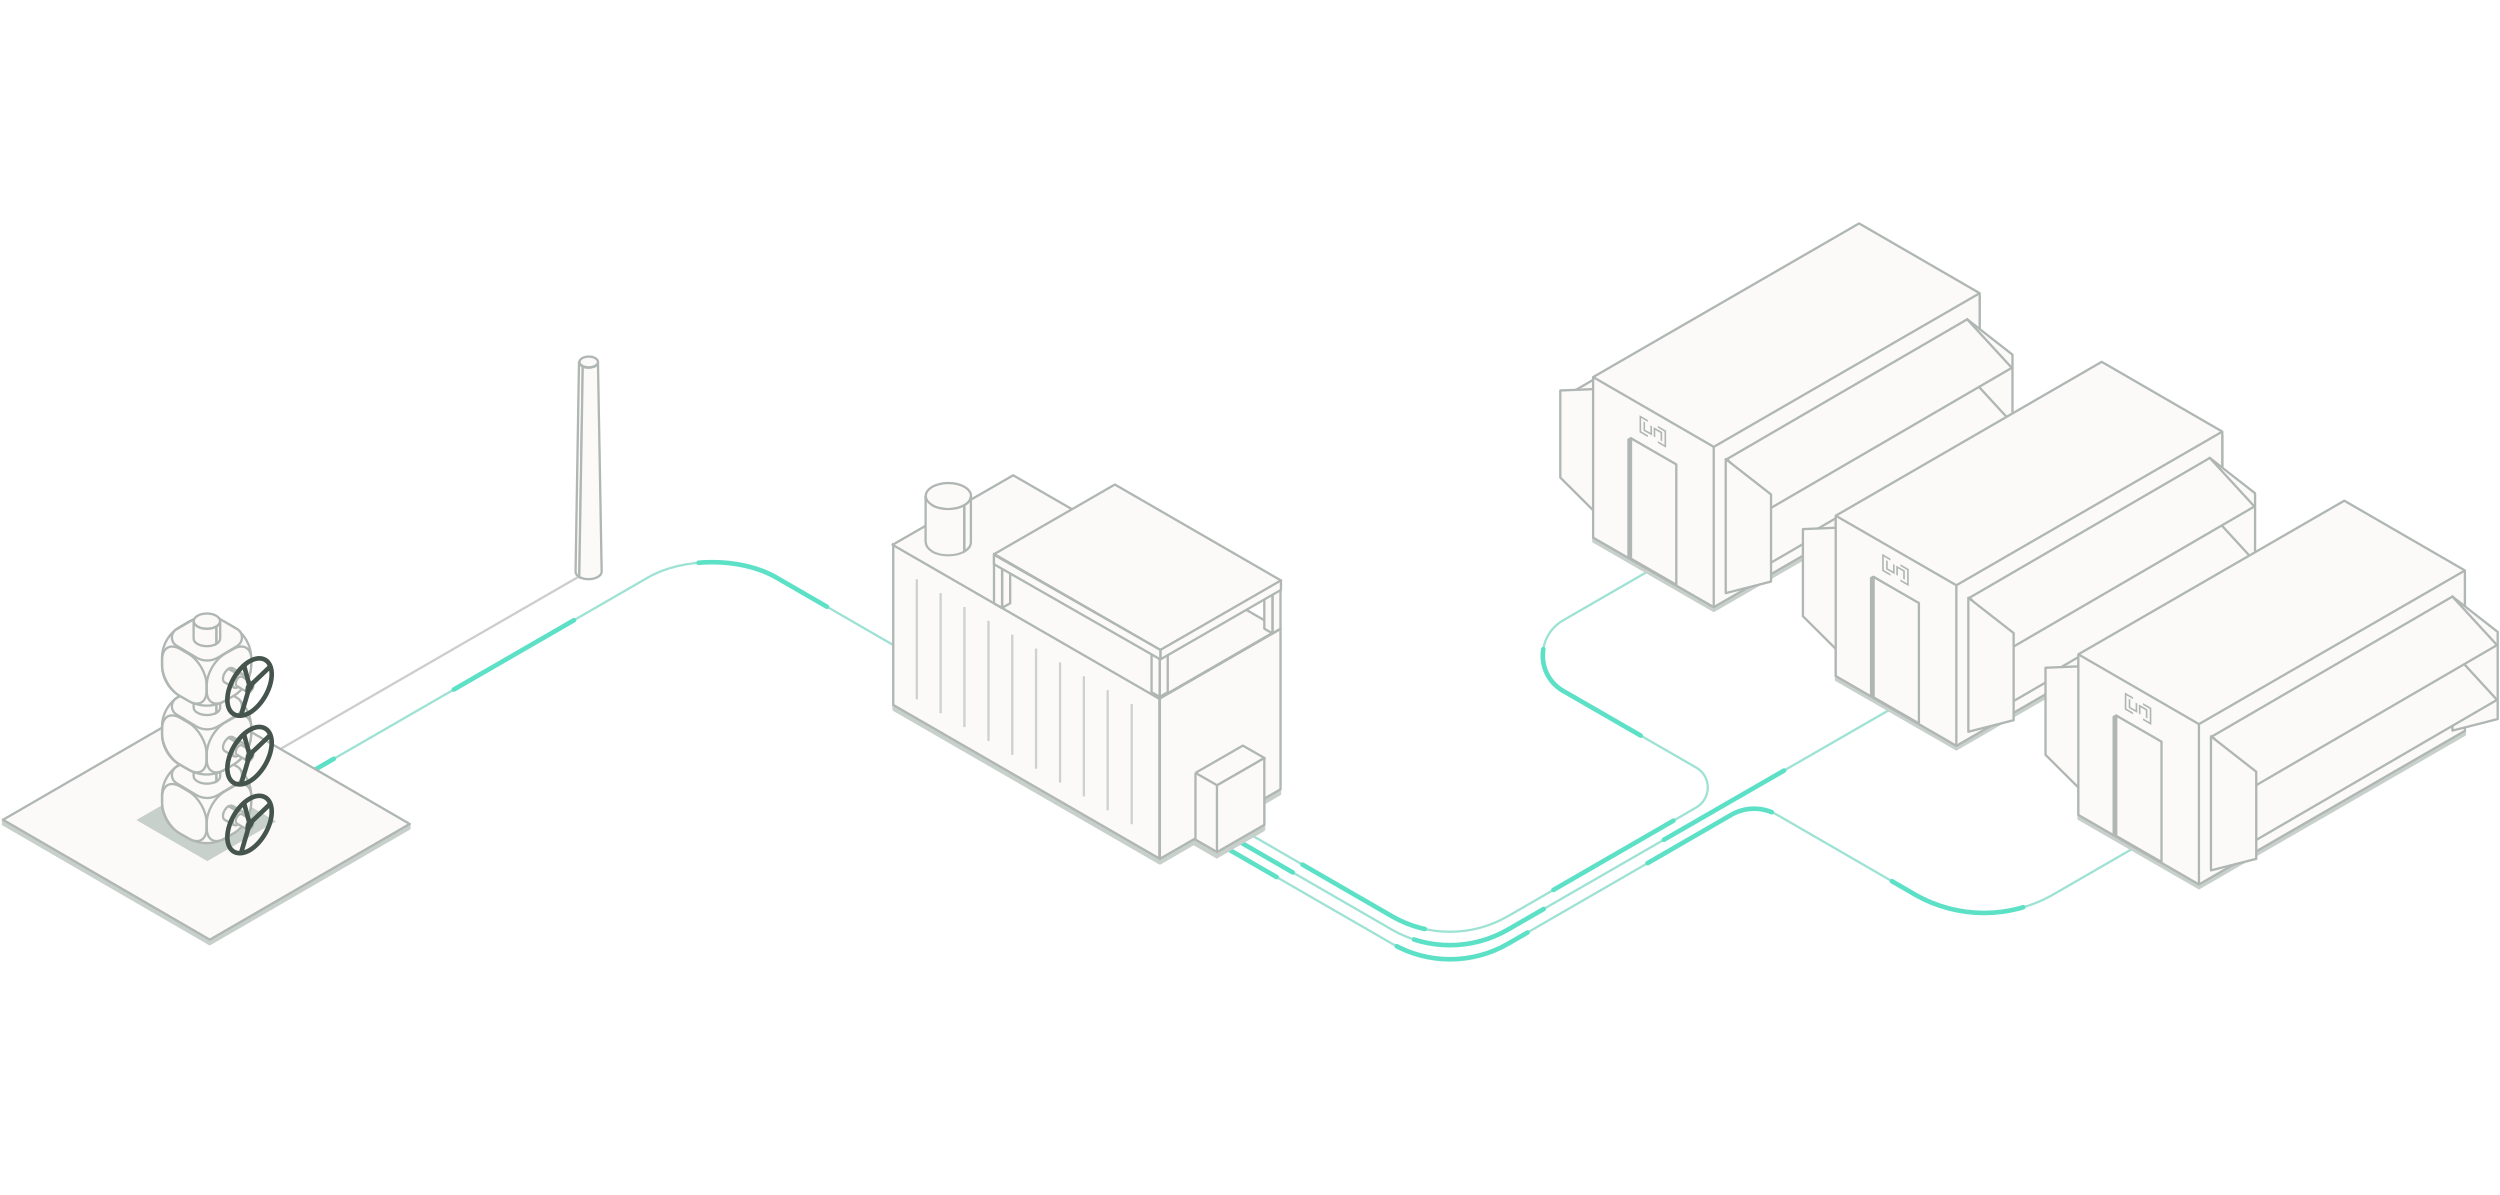
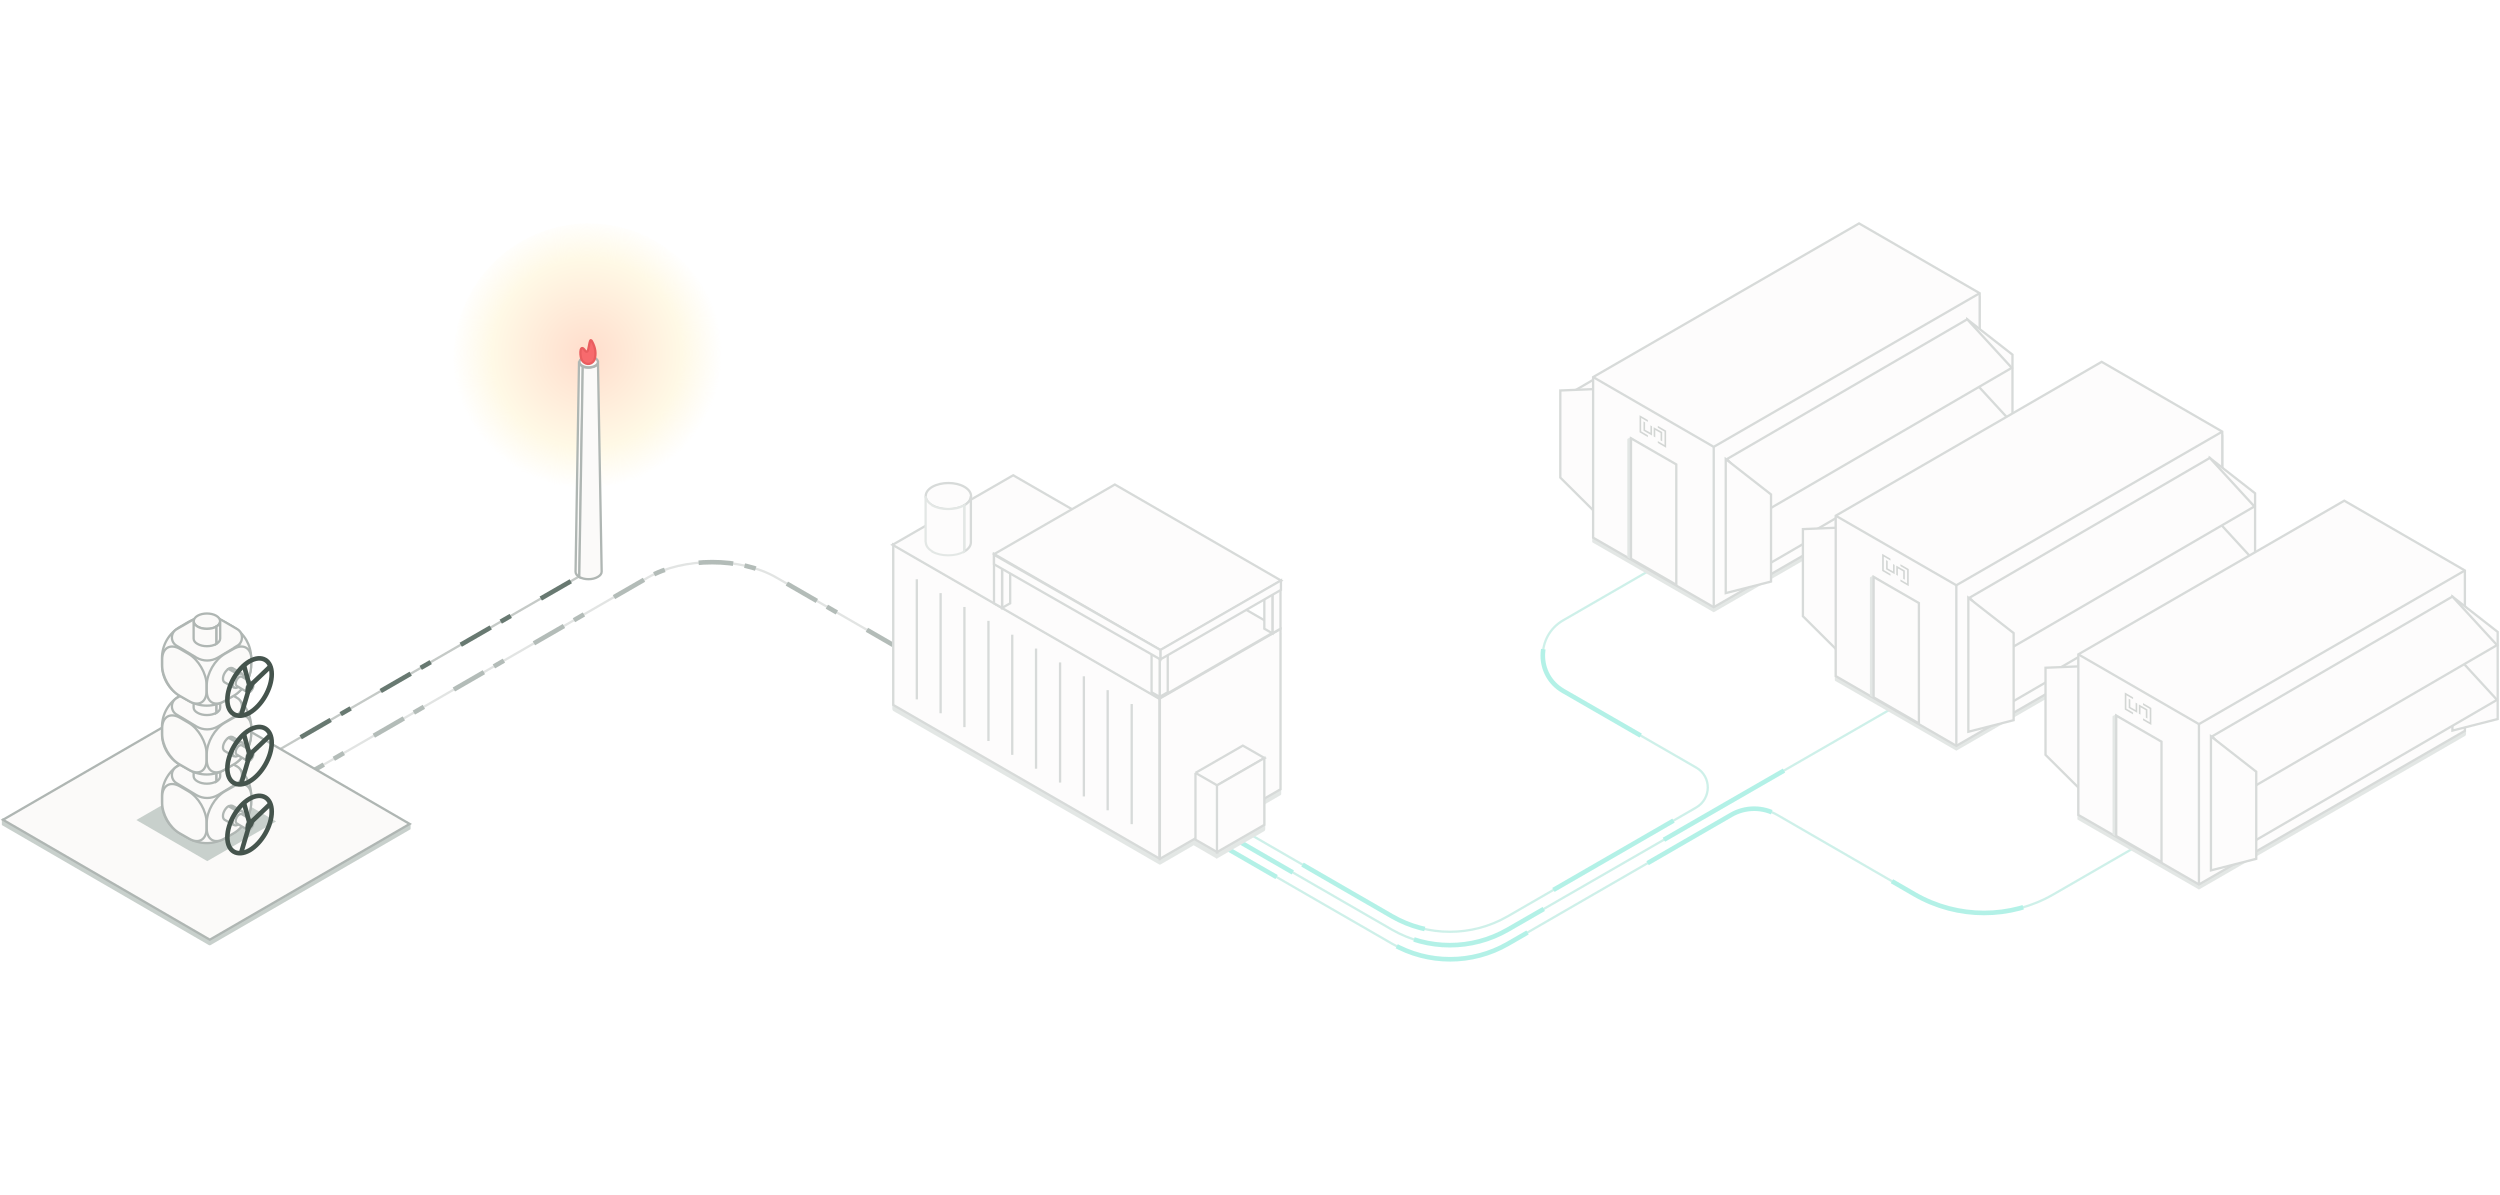
- <svg xmlns="http://www.w3.org/2000/svg" id="Layer_1" version="1.1" viewBox="0 0 1082 517">
+ <svg xmlns="http://www.w3.org/2000/svg" version="1.1" viewBox="0 0 1082 517">
  <defs>
    <style>
-       .st0, .st1, .st2, .st3, .st4, .st5, .st2, .st7, .st8 {
+       .st0, .gas, .energy, .st3, .st4, .st7, .valvula {
        fill: none;
      }

      .st0, .st3, .st4, .st9, .st10, .st11 {
        stroke: #afb6b3;
      }

-       .st12 {
+       .st1, .st15, .logo, .st2, .st10 {
+         fill-rule: evenodd;
+       }
+ 
+       .logo {
+         fill: #A7ADAA;
+       }
+ 
+       .st17, .st13 {
+         fill: #c8d0cc;
+       }
+ 
+       .st15, .st9, .st10, .st11 {
+         fill: #fbfaf9;
+       }
+ 
+       .st3 {
+         stroke-width: 1px;
+       }
+ 
+       .valvula {
+         stroke: #45544d;
+         stroke-width: 2px;
+       }
+ 
+       
+       .fire {
        fill: #f76a6d;
        stroke: #e95d5f;
      }
- 
-       .st13 {
-         fill: #c8d0cc;
-       }
- 
-       .st14 {
+       .fire-glow {
        fill: url(#radial-gradient);
-         fill-opacity: 0;
-       }
- 
-       .line {
-         stroke:#9ee2d4;
+         animation: glow 1s ease-in-out infinite;
+       }
+ 
+       
+       .gas-line {
+         stroke:#C5CAC7;
        fill: none;
      }
- 
-       .st1 {
-         stroke: #5ce0c6;
-         animation: dashreverse 2s linear infinite;
-       }
- 
-       .st2 {
-         stroke: #5ce0c6;
-         animation: dash 2s linear infinite;
-       }
- 
-       .st1, .st2 {
+       .gas {
+         stroke:#687971;
+         stroke-dasharray: 15 5 5 15;
+         stroke-width: 2px;
+         animation: dash 3s linear infinite;
+       }
+ 
+       
+       .energy-line {
+         stroke: #9ee2d4;
+         fill: none;
+       }
+       .energy {
+         stroke: #67E4CF;
        stroke-dasharray: 60;
        stroke-width: 2px;
-       }
- 
-       .st1, .st2, .st7 {
-         stroke-linecap: round;
-       }
- 
-       .st1, .st15, .st16, .st2, .st10 {
-         fill-rule: evenodd;
-       }
- 
-       .st17, .st16 {
-         fill: #afb6b3;
-       }
- 
-       .st3 {
-         stroke-width: 1px;
-       }
- 
-       .st3, .st5 {
-         stroke-miterlimit: 4;
-         stroke-opacity: .6;
-       }
- 
-       .st4, .st9, .st10 {
-         stroke-linejoin: round;
-       }
- 
-       .st5 {
-         stroke:#ababab;
-       }
- 
-       .st15, .st9, .st10, .st11 {
-         fill: #fbfaf9;
-       }
- 
-       .st7 {
-         stroke: url(#linear-gradient);
-         stroke-dasharray: 60;
-         stroke-width: 4px;
-       }
- 
-       .st8 {
-         stroke: #45544d;
-         stroke-width: 2px;
-       }
- 
-       @keyframes dash {
-             to {
-                 stroke-dashoffset: -120;
-             }
-         }
- 
-       @keyframes dashreverse {
-           to {
-               stroke-dashoffset: 120;
-           }
-       }
+         animation: dash 2s linear infinite;
+       }
+       .energy.reverse {
+         
+         animation: dashreverse 2s linear infinite;
+       }
+ 
+       .energy, .gas {
+         transition: opacity 0.5s ease;
+       }
+ 
+       @keyframes dash { to { stroke-dashoffset: -120; } }
+       @keyframes dashreverse { to { stroke-dashoffset: 120; } }
+ 
+       @keyframes glow {
+         0% { opacity: 1; }
+         50% { opacity: .8; }
+         100% { opacity: .9; }
+       }
+         
    </style>
    <radialGradient id="radial-gradient" cx="-138.9" cy="645.4" fx="-138.9" fy="645.4" r="1" gradientTransform="translate(-37501.8 8278.7) rotate(90) scale(58.5 -58.5)" gradientUnits="userSpaceOnUse">
      <stop offset="0" stop-color="#fdc" />
      <stop offset=".7" stop-color="#fff9e6" />
      <stop offset="1" stop-color="#fff9e6" stop-opacity="0" />
    </radialGradient>
  </defs>
-   <g>
-     <path class="st5" d="M95.5,339.1l107.8-62.3,53.9-31.1" />
-     <path class="st7" d="M95.5,339.1l107.8-62.3,53.9-31.1" />
-     <circle class="st14" cx="254.8" cy="155.2" r="58.5" />
+   <g id="anforcha" opacity="1">
+     <path class="gas-line" d="M95.5,339.1l107.8-62.3,53.9-31.1" />
+     <path class="gas" d="M95.5,339.1l107.8-62.3,53.9-31.1" />
+     <circle class="fire-glow" cx="254.8" cy="155.2" r="58.5" />
    <g>
      <path class="st11" d="M250.6,156.4c0,.9.6,1.7,1.7,2.3l-1.5,91.1c-1-.6-1.7-1.4-1.7-2.3l1.5-91.1Z" />
      <path class="st11" d="M258.8,156.7l1.6,90.7c0,.9-.6,1.7-1.7,2.3-2.2,1.3-5.8,1.3-8,0l1.5-91c.5.5,6.5,1.1,6.5-2Z" />
      <path class="st11" d="M257.6,158.3c-1.6.9-4.1.9-5.6,0-1.6-.9-1.6-2.4,0-3.3,1.6-.9,4.1-.9,5.6,0,1.6.9,1.6,2.4,0,3.3Z" />
+       <path class="fire" d="M257.2,155.9c-1.4,2.3-4.1,2.1-5.5-.2-1-3-.5-7,1.5-4,2,3,1.5-6.7,3-4,1.5,2.7,2,5.5,1,8.2Z" />
    </g>
  </g>
-   <g>
-     <path class="line" d="M92.5,358.4l188-108.5c15.3-8.8,40.1-8.8,55.4,0l79.5,45.9" />
-     <path class="st2" d="M92.5,358.4l188-108.5c15.3-8.8,40.1-8.8,55.4,0l79.5,45.9" />
-     <g>
-       <path class="line" d="M459.8,314.2l142.7,82.4c15.5,8.9,34.5,8.9,50,0l81.6-47.1c6.7-3.9,6.7-13.5,0-17.3l-57.6-33.2c-11.7-6.8-11.7-23.7,0-30.5l95.2-55" />
-       <path class="st2" d="M459.8,314.2l142.7,82.4c15.5,8.9,34.5,8.9,50,0l81.6-47.1c6.7-3.9,6.7-13.5,0-17.3l-57.6-33.2c-11.7-6.8-11.7-23.7,0-30.5l95.2-55" />
-       <path class="line" d="M980.3,334.2l-91.6,52.9c-18.6,10.7-41.4,10.7-60,0l-59.5-34.4c-6.2-3.6-13.8-3.6-20,0l-96.6,55.8c-15.5,8.9-34.5,8.9-50,0l-142.8-82.4" />
-       <path class="st1" d="M980.3,334.2l-91.6,52.9c-18.6,10.7-41.4,10.7-60,0l-59.5-34.4c-6.2-3.6-13.8-3.6-20,0l-96.6,55.8c-15.5,8.9-34.5,8.9-50,0l-142.8-82.4" />
-       <path class="line" d="M876.1,273.6l-223.6,128.8c-15.5,8.9-34.5,8.9-50,0l-142.8-82.4" />
-       <path class="st1" d="M876.1,273.6l-223.6,128.8c-15.5,8.9-34.5,8.9-50,0l-142.8-82.4" />
+   <g id="unblock" opacity="0.5">
+     <path class="gas-line" d="M92.5,358.4l188-108.5c15.3-8.8,40.1-8.8,55.4,0l79.5,45.9" />
+     <path class="gas" d="M92.5,358.4l188-108.5c15.3-8.8,40.1-8.8,55.4,0l79.5,45.9" />
+     <g>
+       <path class="energy-line" d="M459.8,314.2l142.7,82.4c15.5,8.9,34.5,8.9,50,0l81.6-47.1c6.7-3.9,6.7-13.5,0-17.3l-57.6-33.2c-11.7-6.8-11.7-23.7,0-30.5l95.2-55" />
+       <path class="energy" d="M459.8,314.2l142.7,82.4c15.5,8.9,34.5,8.9,50,0l81.6-47.1c6.7-3.9,6.7-13.5,0-17.3l-57.6-33.2c-11.7-6.8-11.7-23.7,0-30.5l95.2-55" />
+       <path class="energy-line" d="M980.3,334.2l-91.6,52.9c-18.6,10.7-41.4,10.7-60,0l-59.5-34.4c-6.2-3.6-13.8-3.6-20,0l-96.6,55.8c-15.5,8.9-34.5,8.9-50,0l-142.8-82.4" />
+       <path class="energy reverse" d="M980.3,334.2l-91.6,52.9c-18.6,10.7-41.4,10.7-60,0l-59.5-34.4c-6.2-3.6-13.8-3.6-20,0l-96.6,55.8c-15.5,8.9-34.5,8.9-50,0l-142.8-82.4" />
+       <path class="energy-line" d="M876.1,273.6l-223.6,128.8c-15.5,8.9-34.5,8.9-50,0l-142.8-82.4" />
+       <path class="energy reverse" d="M876.1,273.6l-223.6,128.8c-15.5,8.9-34.5,8.9-50,0l-142.8-82.4" />
    </g>
    <g>
      <path class="st13" d="M386.6,237.2c-.2-.1-.4,0-.4.2h0v69.5c0,.3.2.6.4.8l115.2,66.5c0,0,.2,0,.2,0,0,0,.1,0,.2,0h0s14.5-8.4,14.5-8.4c0,0,0,.1.2.2l9.3,5.4c0,.2.2.3.4.2h0c0,0,.2,0,.2,0s.1-.1.2-.2l20.2-11.7c.2-.1.4-.5.4-.8v-10.9l6.7-3.9c.1,0,.2-.2.2-.4h0v-69.5c0-.2,0-.3-.2-.4-.2,0-.3,0-.5,0l-52.1,30.1s0,0,0,0h0c0,0-115.2-66.6-115.2-66.6Z" />
      <polygon class="st11" points="386.6 235.7 501.8 302.2 501.8 371.6 386.6 305.1 386.6 235.7" />
      <path class="st10" d="M554.2,272.2v69.4l-52.2,30.1v-69.4l52.2-30.1Z" />
      <path class="st10" d="M438.5,205.7l115.2,66.5-52.2,30.1-115.2-66.5,52.2-30.1Z" />
      <path class="st9" d="M501.9,281.2l3.5-2v20.4l-3.5,2v-20.4Z" />
      <path class="st9" d="M501.9,281.2l-3.5-2v20.4l3.5,2v-20.4Z" />
      <path class="st9" d="M550.7,253.7l3.5-2v20.4l-3.5,2v-20.4Z" />
      <path class="st9" d="M550.7,253.7l-3.5-2v20.4l3.5,2v-20.4Z" />
      <path class="st9" d="M433.7,242.7l3.5-2v20.4l-3.5,2v-20.4Z" />
      <path class="st9" d="M433.7,241.7l-3.5-2v21.4l3.5,2v-21.4Z" />
      <path class="st10" d="M482.5,209.7l72,41.6-52.2,30.1-72-41.6,52.2-30.1Z" />
      <path class="st10" d="M554.4,251.2v4.1s-52.2,30.1-52.2,30.1v-4.1s52.2-30.1,52.2-30.1Z" />
      <path class="st10" d="M430.2,240.1v4.1s72,41.2,72,41.2v-4.1s-72-41.2-72-41.2Z" />
      <path class="st11" d="M403.5,210.7c-3.8,2.2-3.8,5.8,0,8s10,2.2,13.9,0,3.8-5.8,0-8-10-2.2-13.9,0Z" />
      <path class="st11" d="M420.2,214.7c0,1.6-1.1,3-2.9,4v20c1.8-1,2.9-2.4,2.9-4v-20Z" />
      <path class="st15" d="M403.5,218.7c-1.8-1-2.9-2.4-2.9-4v20c0,1.6,1.1,3,2.9,4h0c3.8,2.2,10,2.2,13.9,0v-20c-3.8,2.2-10,2.2-13.9,0h0Z" />
      <path class="st17" d="M403.5,218.7l.2-.4h.2v.4h-.5ZM403.5,238.7l.2-.4h.2v.4h-.5ZM403.5,238.7l-.2.4h-.2v-.4h.5ZM417.3,238.7h.5v.3h-.2c0,.1-.2-.3-.2-.3ZM417.3,218.7l-.2-.4.8-.4v.9h-.5ZM403.5,218.7l-.2.4h-.2v-.4h.5ZM400.6,214.7h.5c0,1.3.9,2.6,2.6,3.6l-.2.4-.2.4c-1.8-1.1-3.1-2.6-3.1-4.4h.5ZM400.6,234.7h-.5v-20h1v20h-.5ZM403.5,238.7l-.2.4c-1.8-1.1-3.1-2.6-3.1-4.4h1c0,1.3.9,2.6,2.6,3.6l-.2.4ZM403.5,238.7h.5-1,.5ZM403.5,238.7l.2-.4c1.8,1.1,4.2,1.6,6.7,1.6s4.9-.5,6.7-1.6l.2.4.2.4c-2,1.2-4.6,1.7-7.2,1.7s-5.2-.6-7.2-1.7l.2-.4ZM417.3,238.7h-.5v-20h1v20h-.5ZM417.3,218.7l.2.4c-2,1.2-4.6,1.7-7.2,1.7s-5.2-.6-7.2-1.7l.2-.4.2-.4c1.8,1.1,4.2,1.6,6.7,1.6s4.9-.5,6.7-1.6l.2.4ZM403.5,218.7h.5s-.5,0-.5,0h-.5s.5,0,.5,0Z" />
      <path class="st15" d="M537.9,322.7l-20.5,11.8v28.9l9.4,5.4v-28.9l20.5-11.8-9.4-5.4Z" />
      <path class="st4" d="M517.4,334.5l20.5-11.8,9.4,5.4-20.5,11.8M517.4,334.5v28.9l9.4,5.4v-28.9M517.4,334.5l9.4,5.4" />
      <path class="st9" d="M547.2,328.1l-20.5,11.8v28.9l20.5-11.8v-28.9Z" />
      <line class="st3" x1="489.8" y1="304.7" x2="489.8" y2="356.7" />
      <line class="st3" x1="396.8" y1="250.7" x2="396.8" y2="302.7" />
      <line class="st3" x1="407.1" y1="256.7" x2="407.1" y2="308.7" />
      <line class="st3" x1="417.4" y1="262.7" x2="417.4" y2="314.7" />
      <line class="st3" x1="479.4" y1="298.7" x2="479.4" y2="350.7" />
      <line class="st3" x1="469.1" y1="292.7" x2="469.1" y2="344.7" />
      <line class="st3" x1="458.8" y1="286.7" x2="458.8" y2="338.7" />
      <line class="st3" x1="448.4" y1="280.7" x2="448.4" y2="332.7" />
      <line class="st3" x1="438.1" y1="274.7" x2="438.1" y2="326.7" />
      <line class="st3" x1="427.8" y1="268.7" x2="427.8" y2="320.7" />
    </g>
    <g>
      <g>
        <path class="st11" d="M696.9,168.4l-17.5,1.9,13-7.6,4.5,5.7Z" />
        <path class="st13" d="M857.3,128.4c0-.2-.2-.3-.4-.2l-167.1,36.4c-.2,0-.3,0-.5,0-.2,0-.2.3-.2.4v69.4h0c0,.2.1.4.2.4,6.2,3.6,52.4,30.2,52.4,30.2,0,0,90.5-52.2,115.2-66.5.2-.1.4-.5.4-.8v-69.4h0Z" />
        <path class="st10" d="M694.9,226.2l-19.6-19.5v-37.7l19.6-.8v58Z" />
        <polygon class="st9" points="804.6 96.7 689.5 163.2 689.5 232.7 741.7 262.8 856.8 196.3 856.8 126.9 804.6 96.7" />
        <path class="st17" d="M724.7,200.6l-9.8-5.6-8.8-5.7c-.1,0-.3-.1-.5,0l-1,.5c-.2,0-.3.3-.3.4v50.7c0,.2,0,.3.2.4l19.6,11.3c0,0,.2,0,.2,0s.2,0,.2,0c.2,0,.2-.3.2-.4v-51.2c0-.2,0-.3-.2-.4Z" />
        <path class="st10" d="M705.9,241.8l19.6,11.3v-52.1l-19.6-11.3v52.1Z" />
-         <path class="st16" d="M712,186v-3.2l-.7-.4v4l3.7,2.1v-4l-.7-.4v3.2l-2.3-1.3Z" />
-         <path class="st16" d="M716.4,186.1v3.2l-.7-.4v-4l3.7,2.1v4l-.7-.4v-3.2l-2.3-1.3Z" />
-         <path class="st16" d="M710.3,186.7l2.9,1.7v.8l-3.6-2.1v-7.4l3.6,2.1v.8l-2.9-1.7v5.8Z" />
-         <path class="st16" d="M720.4,186.8l-2.9-1.7v-.8l3.6,2.1v7.4l-3.6-2.1v-.8l2.9,1.7v-5.8Z" />
+         <path class="logo" d="M712,186v-3.2l-.7-.4v4l3.7,2.1v-4l-.7-.4v3.2l-2.3-1.3Z" />
+         <path class="logo" d="M716.4,186.1v3.2l-.7-.4v-4l3.7,2.1v4l-.7-.4v-3.2l-2.3-1.3Z" />
+         <path class="logo" d="M710.3,186.7l2.9,1.7v.8l-3.6-2.1v-7.4l3.6,2.1v.8l-2.9-1.7v5.8Z" />
+         <path class="logo" d="M720.4,186.8l-2.9-1.7v-.8l3.6,2.1v7.4l-3.6-2.1v-.8l2.9,1.7v-5.8Z" />
        <line class="st11" x1="741.7" y1="262.8" x2="741.7" y2="193.4" />
        <polyline class="st4" points="856.8 126.9 741.7 193.4 689.5 163.2" />
        <path class="st10" d="M851.4,196.2l19.6-5v-37.7l-19.6-15.3v58Z" />
        <path class="st11" d="M851.4,161.9l-104,60.5,19.3,21,104-60.5-19.3-21Z" />
        <path class="st11" d="M851.4,138.2l-104,60.5,19.3,21,104-60.5-19.3-21Z" />
        <path class="st10" d="M746.9,256.7l19.6-5v-37.7l-19.6-15.3v58Z" />
      </g>
      <g>
        <path class="st11" d="M801.9,228.3l-17.5,1.9,13-7.6,4.5,5.7Z" />
        <path class="st13" d="M962.3,188.3c0-.2-.2-.3-.4-.2l-167.1,36.4c-.2,0-.3,0-.5,0-.2,0-.2.3-.2.4v69.4h0c0,.2.1.4.2.4,6.2,3.6,52.4,30.2,52.4,30.2,0,0,90.5-52.2,115.2-66.5.2-.1.4-.5.4-.8v-69.4h0Z" />
        <path class="st10" d="M799.9,286.2l-19.6-19.5v-37.7l19.6-.8v58Z" />
        <polygon class="st9" points="909.6 156.6 794.5 223.2 794.5 292.6 846.7 322.8 961.8 256.3 961.8 186.8 909.6 156.6" />
        <path class="st17" d="M829.7,260.5l-9.8-5.6-8.8-5.7c-.1,0-.3-.1-.5,0l-1,.5c-.2,0-.3.3-.3.4v50.7c0,.2,0,.3.2.4l19.6,11.3c0,0,.2,0,.2,0s.2,0,.2,0c.2,0,.2-.3.2-.4v-51.2c0-.2,0-.3-.2-.4Z" />
        <path class="st10" d="M810.9,301.8l19.6,11.3v-52.1l-19.6-11.3v52.1Z" />
-         <path class="st16" d="M817,246v-3.2l-.7-.4v4l3.7,2.1v-4l-.7-.4v3.2l-2.3-1.3Z" />
-         <path class="st16" d="M821.4,246v3.2l-.7-.4v-4l3.7,2.1v4l-.7-.4v-3.2l-2.3-1.3Z" />
-         <path class="st16" d="M815.3,246.7l2.9,1.7v.8l-3.6-2.1v-7.4l3.6,2.1v.8l-2.9-1.7v5.8Z" />
-         <path class="st16" d="M825.4,246.7l-2.9-1.7v-.8l3.6,2.1v7.4l-3.6-2.1v-.8l2.9,1.7v-5.8Z" />
+         <path class="logo" d="M817,246v-3.2l-.7-.4v4l3.7,2.1v-4l-.7-.4v3.2l-2.3-1.3Z" />
+         <path class="logo" d="M821.4,246v3.2l-.7-.4v-4l3.7,2.1v4l-.7-.4v-3.2l-2.3-1.3Z" />
+         <path class="logo" d="M815.3,246.7l2.9,1.7v.8l-3.6-2.1v-7.4l3.6,2.1v.8l-2.9-1.7v5.8Z" />
+         <path class="logo" d="M825.4,246.7l-2.9-1.7v-.8l3.6,2.1v7.4l-3.6-2.1v-.8l2.9,1.7v-5.8Z" />
        <line class="st11" x1="846.7" y1="322.8" x2="846.7" y2="253.3" />
        <polyline class="st4" points="961.8 186.8 846.7 253.3 794.5 223.2" />
        <path class="st10" d="M956.4,256.2l19.6-5v-37.7l-19.6-15.3v58Z" />
        <path class="st11" d="M956.4,221.8l-104,60.5,19.3,21,104-60.5-19.3-21Z" />
        <path class="st11" d="M956.4,198.2l-104,60.5,19.3,21,104-60.5-19.3-21Z" />
        <path class="st10" d="M851.9,316.7l19.6-5v-37.7l-19.6-15.3v58Z" />
      </g>
      <g>
        <path class="st11" d="M906.9,288.4l-17.5,1.9,13-7.6,4.5,5.7Z" />
        <path class="st13" d="M1067.3,248.4c0-.2-.2-.3-.4-.2l-167.1,36.4c-.2,0-.3,0-.5,0-.2,0-.2.3-.2.4v69.4h0c0,.2.1.4.2.4,6.2,3.6,52.4,30.2,52.4,30.2,0,0,90.5-52.2,115.2-66.5.2-.1.4-.5.4-.8v-69.4h0Z" />
        <path class="st10" d="M904.9,346.2l-19.6-19.5v-37.7l19.6-.8v58Z" />
        <polygon class="st9" points="1014.6 216.7 899.5 283.2 899.5 352.7 951.7 382.8 1066.8 316.3 1066.8 246.9 1014.6 216.7" />
        <path class="st17" d="M934.7,320.6l-9.8-5.6-8.8-5.7c-.1,0-.3-.1-.5,0l-1,.5c-.2,0-.3.3-.3.4v50.7c0,.2,0,.3.2.4l19.6,11.3c0,0,.2,0,.2,0s.2,0,.2,0c.2,0,.2-.3.2-.4v-51.2c0-.2,0-.3-.2-.4Z" />
        <path class="st10" d="M915.9,361.8l19.6,11.3v-52.1l-19.6-11.3v52.1Z" />
-         <path class="st16" d="M922,306v-3.2l-.7-.4v4l3.7,2.1v-4l-.7-.4v3.2l-2.3-1.3Z" />
-         <path class="st16" d="M926.4,306.1v3.2l-.7-.4v-4l3.7,2.1v4l-.7-.4v-3.2l-2.3-1.3Z" />
-         <path class="st16" d="M920.3,306.7l2.9,1.7v.8l-3.6-2.1v-7.4l3.6,2.1v.8l-2.9-1.7v5.8Z" />
-         <path class="st16" d="M930.4,306.8l-2.9-1.7v-.8l3.6,2.1v7.4l-3.6-2.1v-.8l2.9,1.7v-5.8Z" />
+         <path class="logo" d="M922,306v-3.2l-.7-.4v4l3.7,2.1v-4l-.7-.4v3.2l-2.3-1.3Z" />
+         <path class="logo" d="M926.4,306.1v3.2l-.7-.4v-4l3.7,2.1v4l-.7-.4v-3.2l-2.3-1.3Z" />
+         <path class="logo" d="M920.3,306.7l2.9,1.7v.8l-3.6-2.1v-7.4l3.6,2.1v.8l-2.9-1.7v5.8Z" />
+         <path class="logo" d="M930.4,306.8l-2.9-1.7v-.8l3.6,2.1v7.4l-3.6-2.1v-.8l2.9,1.7v-5.8Z" />
        <line class="st11" x1="951.7" y1="382.8" x2="951.7" y2="313.4" />
        <polyline class="st4" points="1066.8 246.9 951.7 313.4 899.5 283.2" />
        <path class="st10" d="M1061.4,316.2l19.6-5v-37.7l-19.6-15.3v58Z" />
        <path class="st11" d="M1061.4,281.9l-104,60.5,19.3,21,104-60.5-19.3-21Z" />
        <path class="st11" d="M1061.4,258.2l-104,60.5,19.3,21,104-60.5-19.3-21Z" />
        <path class="st10" d="M956.9,376.7l19.6-5v-37.7l-19.6-15.3v58Z" />
      </g>
    </g>
  </g>
-   <g>
+   <g id="gas">
    <path class="st13" d="M1.3,354.2c-.1,0-.3,0-.4.1,0,0-.1.2-.1.4v2.1c0,.2,0,.3.2.4l89.5,51.9c.2,0,.3,0,.5,0l86.5-50.1c.2,0,.2-.3.2-.4v-1.9c0-.2-.2-.4-.4-.5h0s-176-2-176-2Z" />
    <path class="st10" d="M87.8,304.7l89.5,51.9-86.5,50.1L1.3,354.8l86.5-50.1Z" />
    <path class="st13" d="M119.5,355.5l-30.7-17.8-29.8,17.2,30.7,17.8,29.8-17.2Z" />
    <path class="st10" d="M81.6,362.8c4.9,2.8,10.9,2.8,15.7,0l3.7-2.2c4.8-2.8,7.7-7.9,7.7-13.5v-2.8c0-5.6-3-10.7-7.8-13.5l-3.7-2.1c-4.8-2.8-10.8-2.8-15.7,0l-3.6,2.1c-4.8,2.8-7.8,7.9-7.8,13.5v2.9c0,5.6,3,10.7,7.8,13.5l3.7,2.1Z" />
    <path class="st10" d="M102.7,339c2.7-1.6,2.7-5.6,0-7.2l-8.6-5c-2.8-1.6-6.2-1.6-9,0l-8.6,5c-2.8,1.6-2.8,5.6,0,7.2l8.5,5.1c2.9,1.7,6.4,1.7,9.3,0l8.5-5.1Z" />
    <path class="st11" d="M70.2,344.9c0-5,3.5-7,7.8-4.5l3.6,2.1c4.3,2.5,7.8,8.5,7.8,13.5v2.6c0,4.8-3.4,6.8-7.5,4.4l-4.2-2.4c-4.2-2.4-7.5-8.2-7.5-13.1v-2.6Z" />
    <path class="st11" d="M108.8,344.9c0-5-3.5-7-7.8-4.5l-3.7,2.1c-4.3,2.5-7.8,8.5-7.8,13.5v2.6c0,4.8,3.4,6.8,7.5,4.4l4.2-2.4c4.2-2.4,7.5-8.2,7.5-13.1v-2.6Z" />
    <path class="st11" d="M103,351.3c-1.3.8-2.4,2.7-2.4,4.2s1.1,2.2,2.4,1.4,2.4-2.7,2.4-4.2-1.1-2.2-2.4-1.4Z" />
    <path class="st11" d="M104.8,351.1c-.5-.3-1.1-.2-1.7.2l-4.1-2.3c.6-.4,1.2-.4,1.7-.2l4.1,2.3Z" />
    <path class="st11" d="M96.5,353.2c0,.7.2,1.3.7,1.6l4.1,2.3c-.5-.3-.7-.9-.7-1.6h0c0-1.6,1.1-3.5,2.4-4.2l-4.1-2.4c-1.3.8-2.4,2.7-2.4,4.2h0Z" />
    <path class="st15" d="M108.5,355c.3,0,.5,0,.7,0l-4.5-2.6c-.3-.2-.7-.1-1.1.1h0c-.9.5-1.6,1.8-1.6,2.8h0c0,.5.2.9.5,1.1l4.4,2.6c.3.2.7.2,1.2,0,.9-.5,1.6-1.8,1.6-2.8s-.5-1.3-1.2-1.1ZM106.8,358.9c-.2-.2-.3-.5-.3-.9h0s0,0,0,0h0s0,0,0,0h0c0,.4.1.7.3.9ZM106.7,357h0c.3-.7.8-1.4,1.4-1.8h0c0,0,.1,0,.2,0,0,0-.1,0-.2.1-.6.4-1.1,1-1.4,1.8Z" />
    <path class="st0" d="M108.1,355.2h0c-.6.3-1.1,1-1.4,1.8h0c.3-.7.8-1.4,1.4-1.8ZM108.1,355.2c0,0,.1,0,.2-.1,0,0-.1,0-.2.1ZM109.2,355.1c-.2-.1-.4-.1-.7,0,.7-.2,1.2.3,1.2,1.1s-.7,2.3-1.6,2.8c-.5.3-.9.3-1.2,0l-4.4-2.6c-.3-.2-.5-.6-.5-1.1h0c0-1,.7-2.3,1.6-2.8h0c.4-.2.8-.3,1.1-.1l4.5,2.6ZM106.8,358.9c-.2-.2-.3-.5-.3-.9h0s0,0,0,0h0s0,0,0,0h0c0,.4.1.7.3.9Z" />
-     <path class="st8" d="M98.4,362.4c0,6.1,4.3,8.6,9.6,5.6,5.3-3.1,9.6-10.6,9.6-16.7s-4.3-8.6-9.6-5.6c-5.3,3.1-9.6,10.6-9.6,16.7Z" />
-     <path class="st8" d="M105.7,347.9l2.3,8.5M108.1,356.4l8.9-8.5M108.1,356.4l-3.8,12.9" />
-     <path class="st8" d="M108.9,355.5c0,0-.1,0-.3.1-.4.2-.7.6-1,1-.3.5-.4,1-.4,1.3s0,.1,0,.2c0,0,.1,0,.3-.1.4-.2.7-.6,1-1,.3-.5.4-1,.4-1.3s0-.1,0-.2Z" />
+     <path class="valvula" d="M98.4,362.4c0,6.1,4.3,8.6,9.6,5.6,5.3-3.1,9.6-10.6,9.6-16.7s-4.3-8.6-9.6-5.6c-5.3,3.1-9.6,10.6-9.6,16.7Z" />
+     <path class="valvula" d="M105.7,347.9l2.3,8.5M108.1,356.4l8.9-8.5M108.1,356.4l-3.8,12.9" />
+     <path class="valvula" d="M108.9,355.5c0,0-.1,0-.3.1-.4.2-.7.6-1,1-.3.5-.4,1-.4,1.3s0,.1,0,.2c0,0,.1,0,.3-.1.4-.2.7-.6,1-1,.3-.5.4-1,.4-1.3s0-.1,0-.2Z" />
    <path class="st11" d="M85.5,330.8c2.2,1.3,5.9,1.3,8.1,0,2.2-1.3,2.2-3.4,0-4.7-2.2-1.3-5.9-1.3-8.1,0-2.2,1.3-2.2,3.4,0,4.7Z" />
    <path class="st11" d="M95.3,328.4c0,.9-.6,1.7-1.7,2.4v7.5c1-.6,1.7-1.4,1.7-2.4v-7.5Z" />
    <path class="st11" d="M85.5,330.8c-1-.6-1.7-1.4-1.7-2.4v7.5c0,.9.6,1.7,1.7,2.3h0c2.2,1.3,5.9,1.3,8.1,0v-7.5c-2.2,1.3-5.9,1.3-8.1,0h0Z" />
    <path class="st10" d="M81.6,333.1c4.9,2.8,10.9,2.8,15.7,0l3.7-2.2c4.8-2.8,7.7-7.9,7.7-13.5v-2.8c0-5.6-3-10.7-7.8-13.5l-3.7-2.1c-4.8-2.8-10.8-2.8-15.7,0l-3.6,2.1c-4.8,2.8-7.8,7.9-7.8,13.5v2.9c0,5.6,3,10.7,7.8,13.5l3.7,2.1Z" />
    <path class="st10" d="M102.7,309.3c2.7-1.6,2.7-5.6,0-7.2l-8.6-5c-2.8-1.6-6.2-1.6-9,0l-8.6,5c-2.8,1.6-2.8,5.6,0,7.2l8.5,5.1c2.9,1.7,6.4,1.7,9.3,0l8.5-5.1Z" />
    <path class="st11" d="M70.2,315.2c0-5,3.5-7,7.8-4.5l3.6,2.1c4.3,2.5,7.8,8.5,7.8,13.5v2.6c0,4.8-3.4,6.8-7.5,4.3l-4.2-2.4c-4.2-2.4-7.5-8.2-7.5-13.1v-2.6Z" />
    <path class="st11" d="M108.8,315.2c0-5-3.5-7-7.8-4.5l-3.7,2.1c-4.3,2.5-7.8,8.5-7.8,13.5v2.6c0,4.8,3.4,6.8,7.5,4.3l4.2-2.4c4.2-2.4,7.5-8.2,7.5-13.1v-2.6Z" />
    <path class="st11" d="M103,321.5c-1.3.8-2.4,2.7-2.4,4.2s1.1,2.2,2.4,1.4,2.4-2.7,2.4-4.2-1.1-2.2-2.4-1.4Z" />
    <path class="st11" d="M104.8,321.4c-.5-.3-1.1-.2-1.7.2l-4.1-2.4c.6-.4,1.2-.4,1.7-.2l4.1,2.4Z" />
    <path class="st11" d="M96.5,323.4c0,.7.2,1.3.7,1.6l4.1,2.4c-.5-.3-.7-.9-.7-1.6h0c0-1.6,1.1-3.5,2.4-4.2l-4.1-2.3c-1.3.8-2.4,2.7-2.4,4.2h0Z" />
    <path class="st15" d="M108.5,325.2c.3,0,.5,0,.7,0l-4.5-2.6c-.3-.2-.7-.1-1.1.1h0c-.9.5-1.6,1.8-1.6,2.8h0c0,.5.2.9.5,1.1l4.4,2.6c.3.2.7.2,1.2,0,.9-.5,1.6-1.8,1.6-2.8s-.5-1.3-1.2-1.1ZM106.8,329.2c-.2-.2-.3-.5-.3-.9h0s0,0,0,0h0s0,0,0,0h0c0,.4.1.7.3.9ZM106.7,327.2h0c.3-.7.8-1.4,1.4-1.8h0c0,0,.1,0,.2,0,0,0-.1,0-.2.1-.6.4-1.1,1-1.4,1.8Z" />
    <path class="st0" d="M108.1,325.4h0c-.6.3-1.1,1-1.4,1.8h0c.3-.7.8-1.4,1.4-1.8ZM108.1,325.4c0,0,.1,0,.2-.1,0,0-.1,0-.2.1ZM109.2,325.3c-.2-.1-.4-.1-.7,0,.7-.2,1.2.3,1.2,1.1s-.7,2.3-1.6,2.8c-.5.3-.9.3-1.2,0l-4.4-2.6c-.3-.2-.5-.6-.5-1.1h0c0-1,.7-2.3,1.6-2.8h0c.4-.2.8-.3,1.1-.1l4.5,2.6ZM106.8,329.2c-.2-.2-.3-.5-.3-.9h0s0,0,0,0h0s0,0,0,0h0c0,.4.1.7.3.9Z" />
-     <path class="st8" d="M98.4,332.6c0,6.2,4.3,8.6,9.6,5.6,5.3-3.1,9.6-10.6,9.6-16.7s-4.3-8.6-9.6-5.6c-5.3,3.1-9.6,10.6-9.6,16.7Z" />
-     <path class="st8" d="M105.7,318.2l2.3,8.5M108.1,326.6l8.9-8.5M108.1,326.6l-3.8,12.9" />
-     <path class="st8" d="M108.9,325.8c0,0-.1,0-.3.1-.4.2-.7.6-1,1-.3.5-.4,1-.4,1.3s0,.1,0,.2c0,0,.1,0,.3-.1.4-.2.7-.6,1-1,.3-.5.4-1,.4-1.3s0-.1,0-.2Z" />
+     <path class="valvula" d="M98.4,332.6c0,6.2,4.3,8.6,9.6,5.6,5.3-3.1,9.6-10.6,9.6-16.7s-4.3-8.6-9.6-5.6c-5.3,3.1-9.6,10.6-9.6,16.7Z" />
+     <path class="valvula" d="M105.7,318.2l2.3,8.5M108.1,326.6l8.9-8.5M108.1,326.6l-3.8,12.9" />
+     <path class="valvula" d="M108.9,325.8c0,0-.1,0-.3.1-.4.2-.7.6-1,1-.3.5-.4,1-.4,1.3s0,.1,0,.2c0,0,.1,0,.3-.1.4-.2.7-.6,1-1,.3-.5.4-1,.4-1.3s0-.1,0-.2Z" />
    <path class="st11" d="M85.5,301c2.2,1.3,5.9,1.3,8.1,0,2.2-1.3,2.2-3.4,0-4.7-2.2-1.3-5.9-1.3-8.1,0-2.2,1.3-2.2,3.4,0,4.7Z" />
    <path class="st11" d="M95.3,298.7c0,.9-.6,1.7-1.7,2.4v7.5c1-.6,1.7-1.4,1.7-2.3v-7.5Z" />
    <path class="st11" d="M85.5,301c-1-.6-1.7-1.4-1.7-2.3v7.5c0,.9.6,1.7,1.7,2.3h0c2.2,1.3,5.9,1.3,8.1,0v-7.5c-2.2,1.3-5.9,1.3-8.1,0h0Z" />
    <path class="st10" d="M81.6,303.3c4.9,2.8,10.9,2.8,15.7,0l3.7-2.2c4.8-2.8,7.7-7.9,7.7-13.5v-2.8c0-5.6-3-10.7-7.8-13.5l-3.7-2.1c-4.8-2.8-10.8-2.8-15.7,0l-3.6,2.1c-4.8,2.8-7.8,7.9-7.8,13.5v2.9c0,5.6,3,10.7,7.8,13.5l3.7,2.1Z" />
    <path class="st10" d="M102.7,279.5c2.7-1.6,2.7-5.6,0-7.2l-8.6-5c-2.8-1.6-6.2-1.6-9,0l-8.6,5c-2.8,1.6-2.8,5.6,0,7.2l8.5,5.1c2.9,1.7,6.4,1.7,9.3,0l8.5-5.1Z" />
    <path class="st11" d="M70.2,285.4c0-5,3.5-7,7.8-4.5l3.6,2.1c4.3,2.5,7.8,8.5,7.8,13.5v2.6c0,4.8-3.4,6.8-7.5,4.4l-4.2-2.4c-4.2-2.4-7.5-8.2-7.5-13.1v-2.6Z" />
    <path class="st11" d="M108.8,285.4c0-5-3.5-7-7.8-4.5l-3.7,2.1c-4.3,2.5-7.8,8.5-7.8,13.5v2.6c0,4.8,3.4,6.8,7.5,4.4l4.2-2.4c4.2-2.4,7.5-8.2,7.5-13.1v-2.6Z" />
    <path class="st11" d="M103,291.8c-1.3.8-2.4,2.7-2.4,4.2s1.1,2.2,2.4,1.4,2.4-2.7,2.4-4.2-1.1-2.2-2.4-1.4Z" />
    <path class="st11" d="M104.8,291.6c-.5-.3-1.1-.2-1.7.2l-4.1-2.4c.6-.4,1.2-.4,1.7-.2l4.1,2.4Z" />
    <path class="st11" d="M96.5,293.7c0,.7.2,1.3.7,1.6l4.1,2.3c-.5-.3-.7-.9-.7-1.6h0c0-1.6,1.1-3.5,2.4-4.2l-4.1-2.3c-1.3.8-2.4,2.7-2.4,4.2h0Z" />
    <path class="st15" d="M108.5,295.5c.3,0,.5,0,.7,0l-4.5-2.6c-.3-.2-.7-.1-1.1.1h0c-.9.5-1.6,1.8-1.6,2.8h0c0,.5.2.9.5,1.1l4.4,2.6c.3.2.7.2,1.2,0,.9-.5,1.6-1.8,1.6-2.8s-.5-1.3-1.2-1.1ZM106.8,299.4c-.2-.2-.3-.5-.3-.9h0s0,0,0,0h0s0,0,0,0h0c0,.4.1.7.3.9ZM106.7,297.4h0c.3-.7.8-1.4,1.4-1.8h0c0,0,.1,0,.2,0,0,0-.1,0-.2.1-.6.4-1.1,1-1.4,1.8Z" />
    <path class="st0" d="M108.1,295.7h0c-.6.3-1.1,1-1.4,1.8h0c.3-.7.8-1.4,1.4-1.8ZM108.1,295.7c0,0,.1,0,.2-.1,0,0-.1,0-.2.1ZM109.2,295.6c-.2-.1-.4-.1-.7,0,.7-.2,1.2.3,1.2,1.1s-.7,2.3-1.6,2.8c-.5.3-.9.3-1.2,0l-4.4-2.6c-.3-.2-.5-.6-.5-1.1h0c0-1,.7-2.3,1.6-2.8h0c.4-.2.8-.3,1.1-.1l4.5,2.6ZM106.8,299.4c-.2-.2-.3-.5-.3-.9h0s0,0,0,0h0s0,0,0,0h0c0,.4.1.7.3.9Z" />
-     <path class="st8" d="M98.4,302.9c0,6.1,4.3,8.6,9.6,5.6,5.3-3.1,9.6-10.6,9.6-16.7s-4.3-8.6-9.6-5.6c-5.3,3.1-9.6,10.6-9.6,16.7Z" />
-     <path class="st8" d="M105.7,288.4l2.3,8.5M108.1,296.9l8.9-8.5M108.1,296.9l-3.8,12.9" />
-     <path class="st8" d="M108.9,296c0,0-.1,0-.3.1-.4.2-.7.6-1,1-.3.5-.4,1-.4,1.3s0,.1,0,.2c0,0,.1,0,.3-.1.4-.2.7-.6,1-1,.3-.5.4-1,.4-1.3s0-.1,0-.2Z" />
+     <path class="valvula" d="M98.4,302.9c0,6.1,4.3,8.6,9.6,5.6,5.3-3.1,9.6-10.6,9.6-16.7s-4.3-8.6-9.6-5.6c-5.3,3.1-9.6,10.6-9.6,16.7Z" />
+     <path class="valvula" d="M105.7,288.4l2.3,8.5M108.1,296.9l8.9-8.5M108.1,296.9l-3.8,12.9" />
+     <path class="valvula" d="M108.9,296c0,0-.1,0-.3.1-.4.2-.7.6-1,1-.3.5-.4,1-.4,1.3s0,.1,0,.2c0,0,.1,0,.3-.1.4-.2.7-.6,1-1,.3-.5.4-1,.4-1.3s0-.1,0-.2Z" />
    <path class="st11" d="M85.5,271.2c2.2,1.3,5.9,1.3,8.1,0,2.2-1.3,2.2-3.4,0-4.7-2.2-1.3-5.9-1.3-8.1,0-2.2,1.3-2.2,3.4,0,4.7Z" />
    <path class="st11" d="M95.3,268.9c0,.9-.6,1.7-1.7,2.3v7.5c1-.6,1.7-1.4,1.7-2.3v-7.5Z" />
    <path class="st11" d="M85.5,271.2c-1-.6-1.7-1.4-1.7-2.3v7.5c0,.9.6,1.7,1.7,2.3h0c2.2,1.3,5.9,1.3,8.1,0v-7.5c-2.2,1.3-5.9,1.3-8.1,0h0Z" />
  </g>
</svg>
